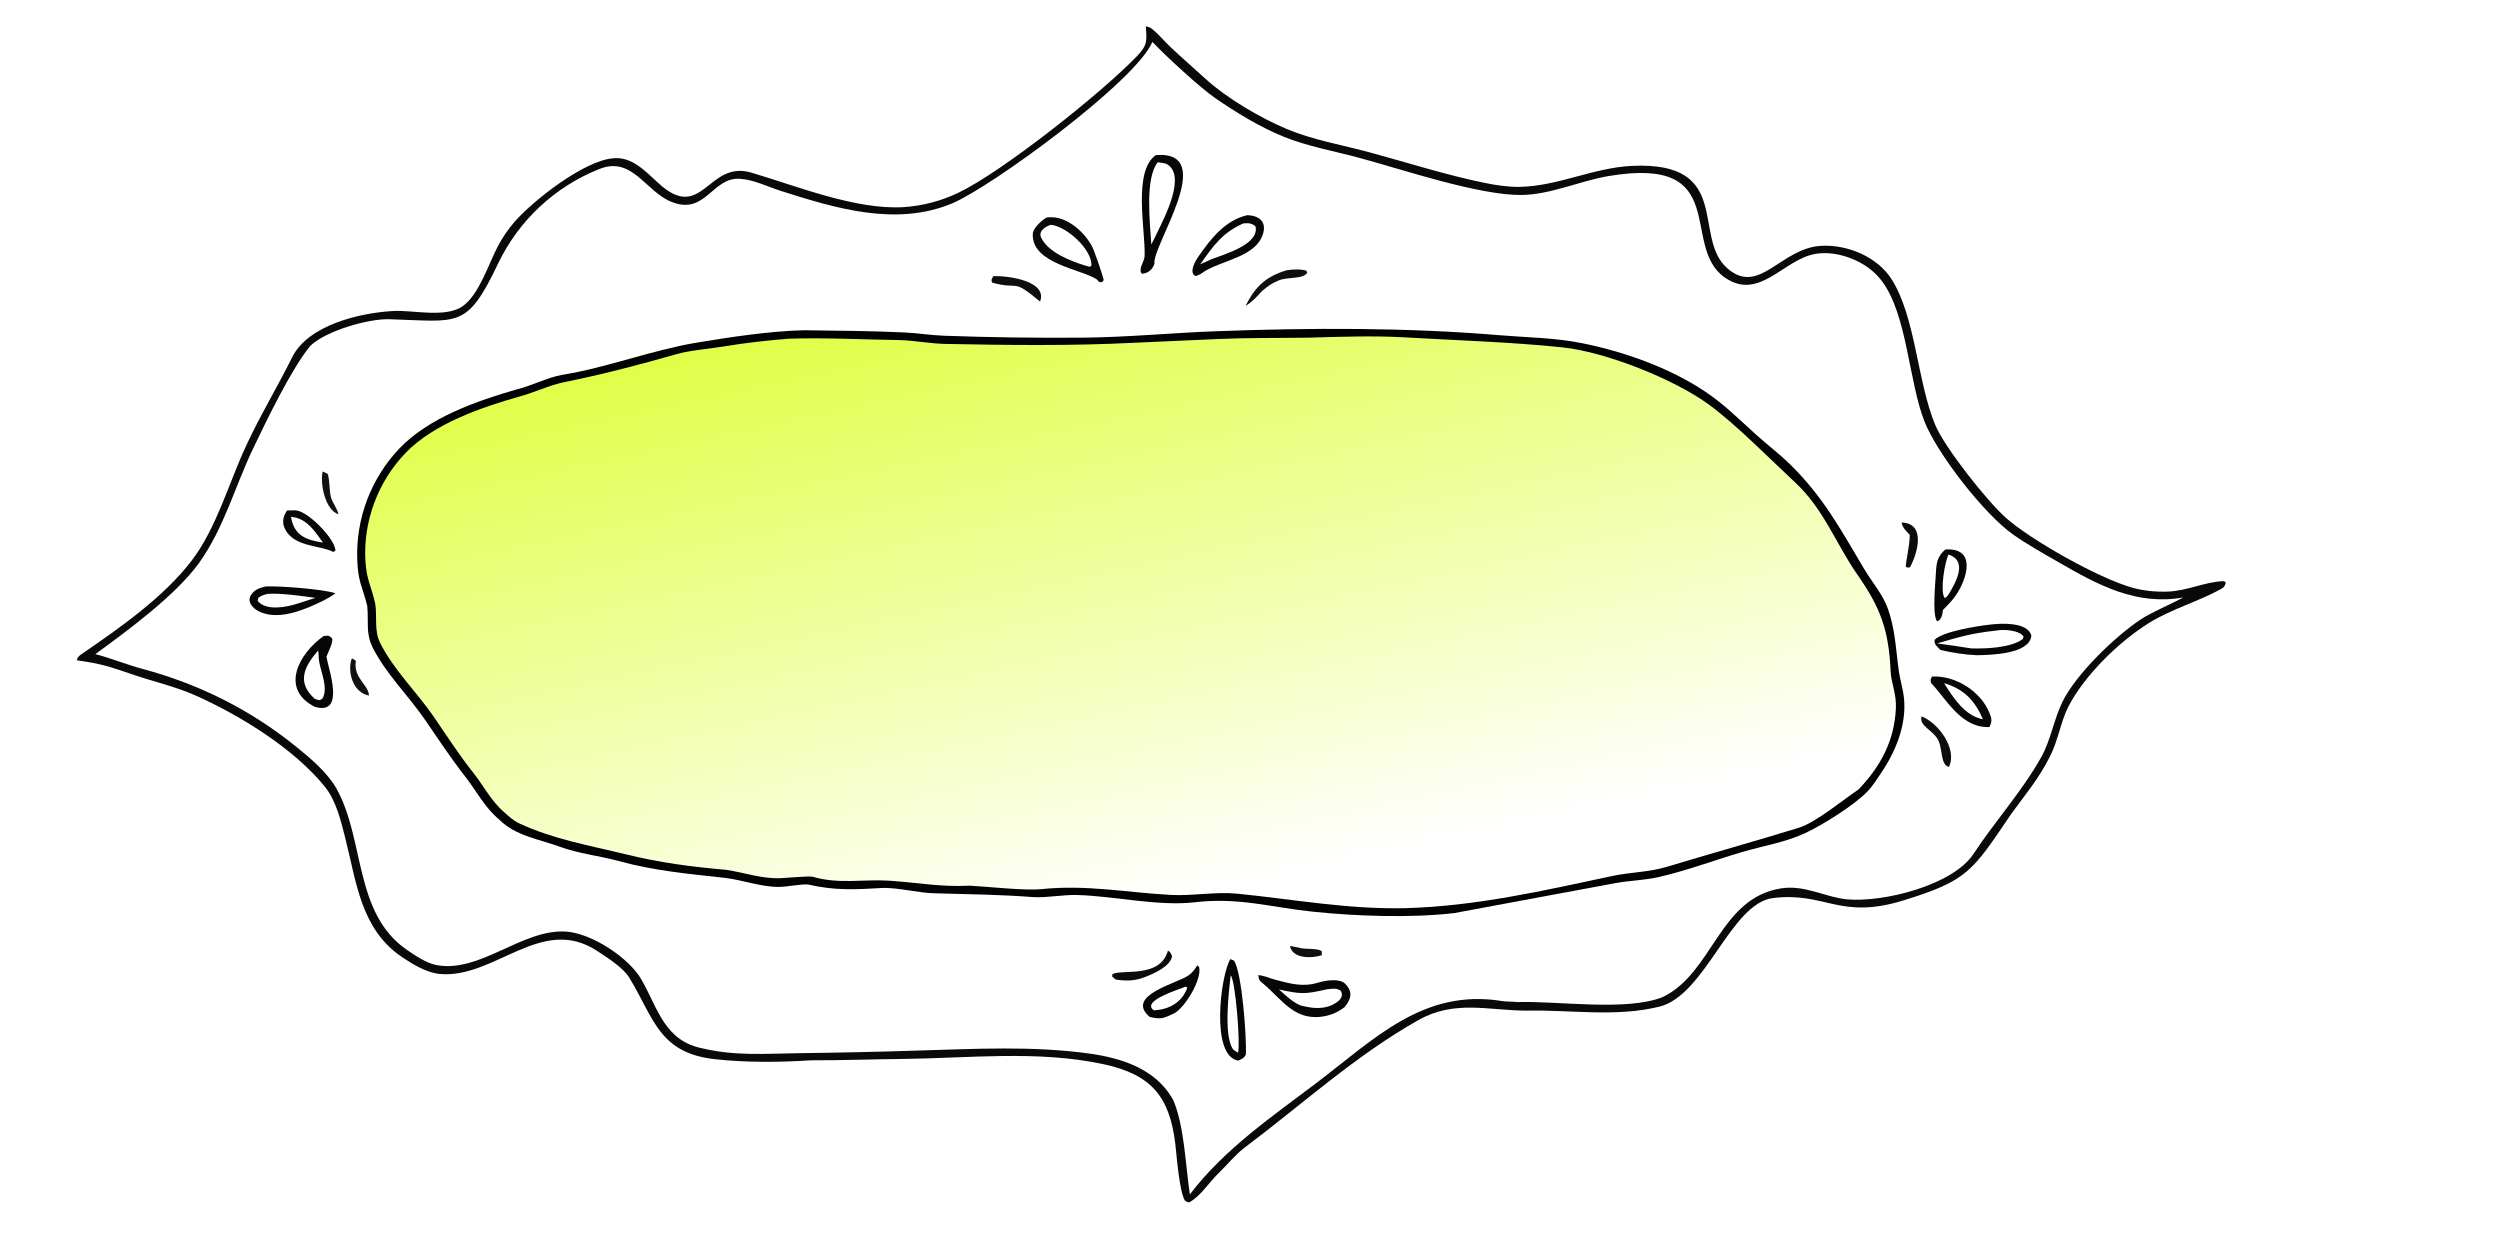
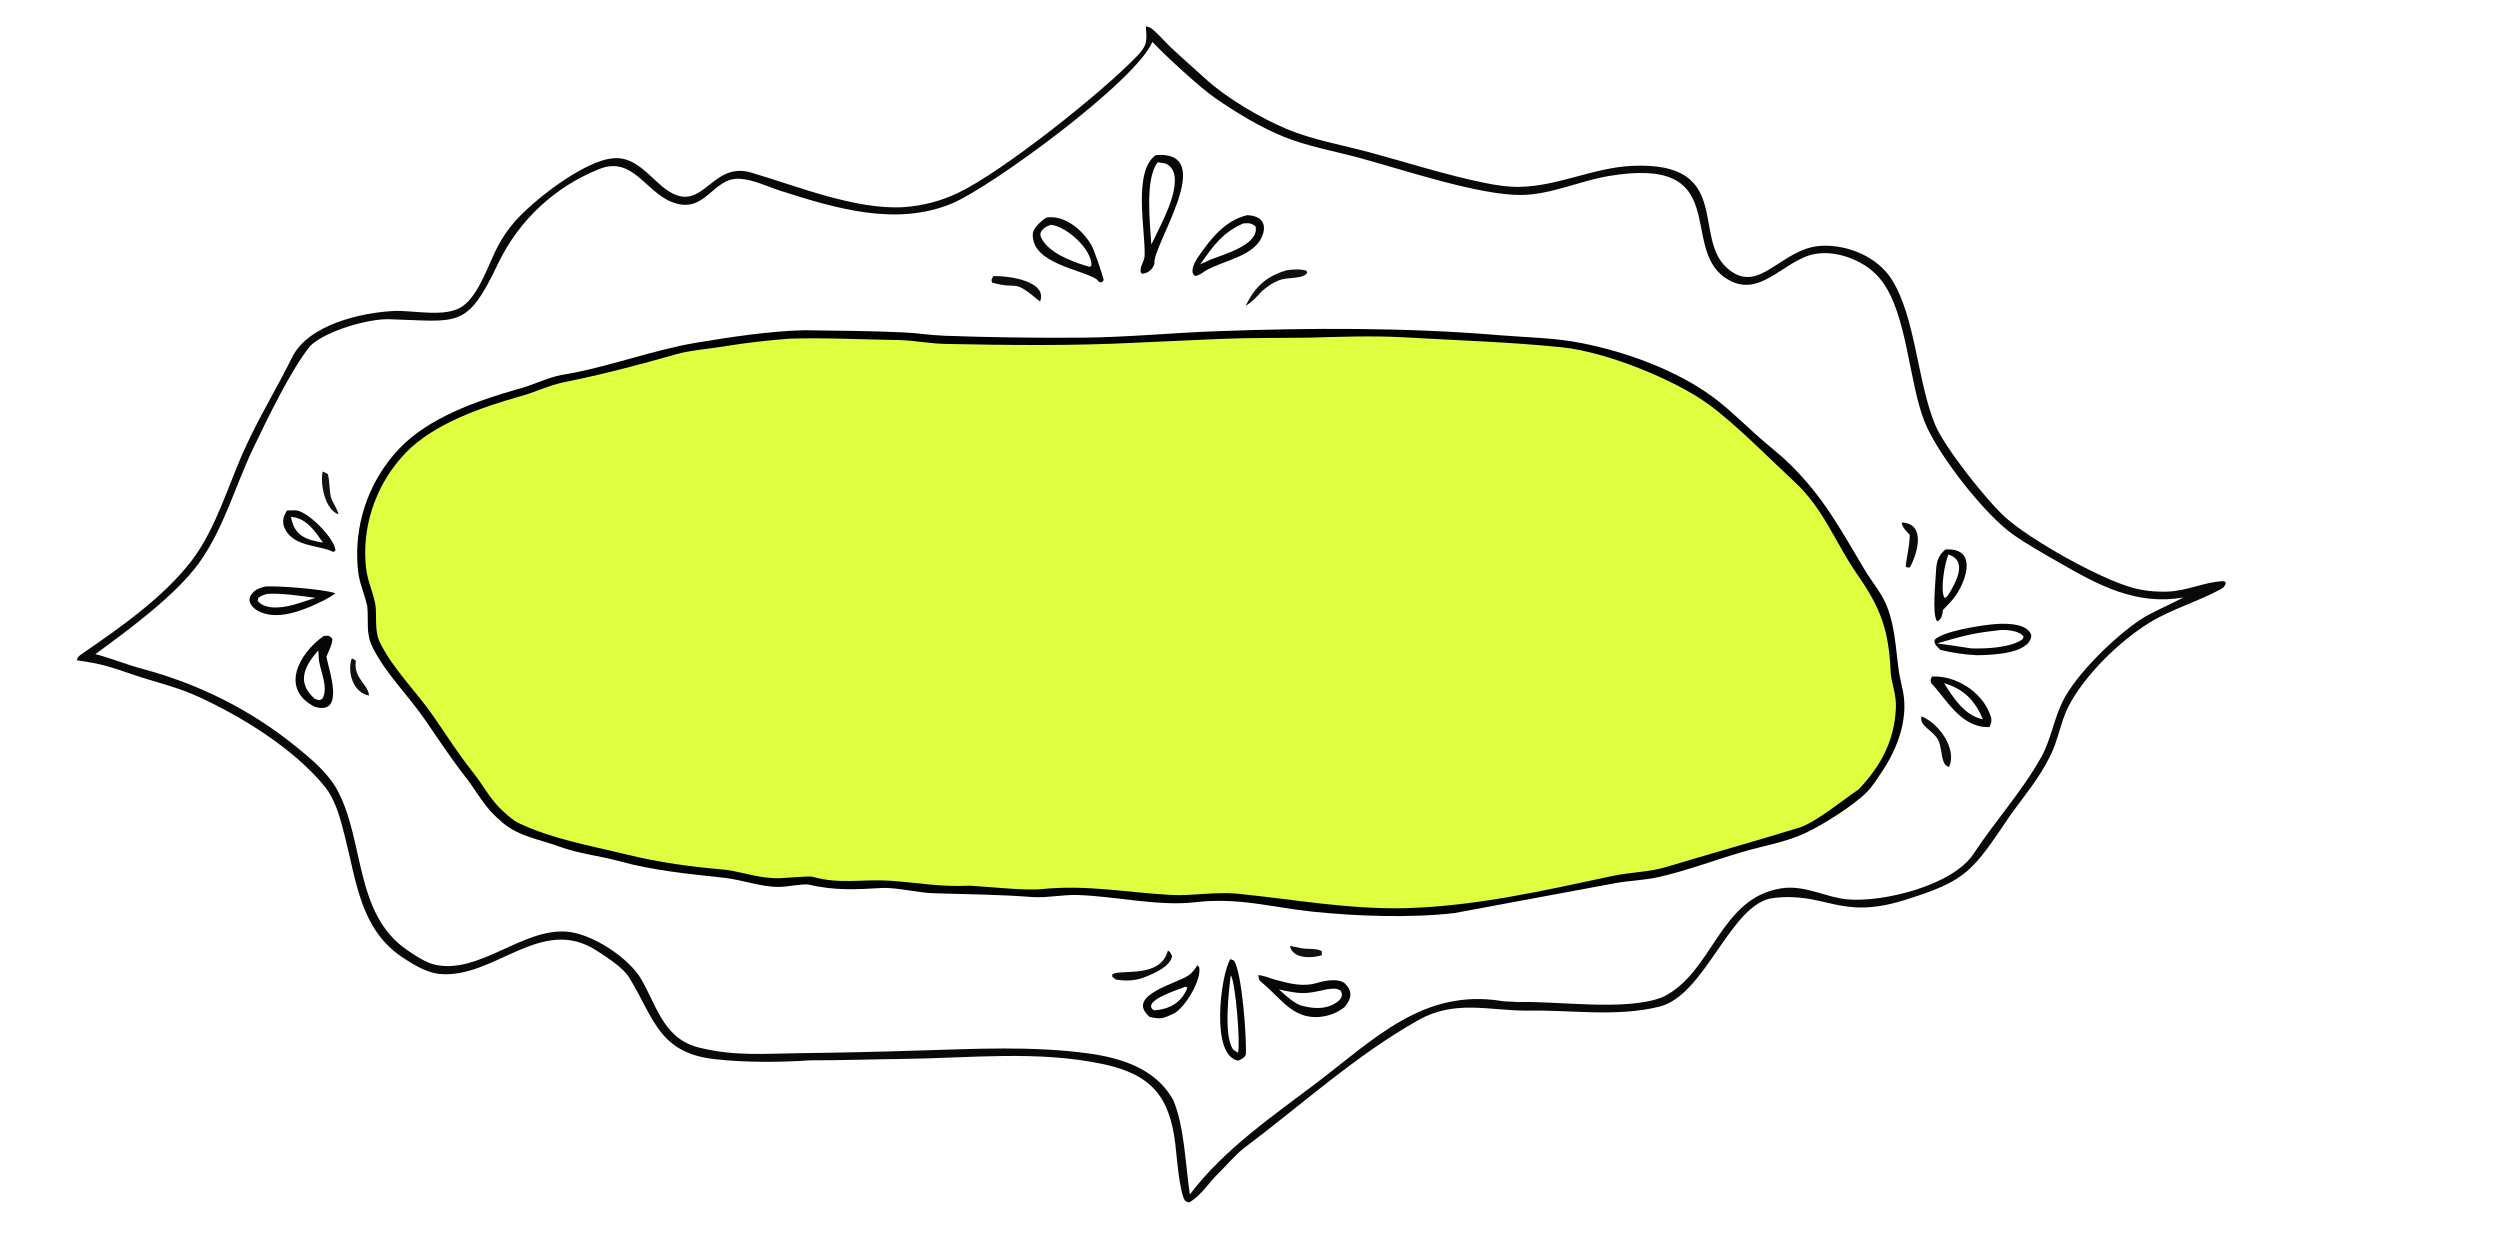
<svg xmlns="http://www.w3.org/2000/svg" preserveAspectRatio="none" overflow="visible" style="display: block;" width="190.719" height="96.039" viewBox="0 0 190.719 96.039" fill="none">
  <g id="Untitled - 5 November 2026 20.25.56 2 12 [Vectorized]">
    <path id="Vector" d="M87.413 2.01C87.61 2.038 87.773 2.11 87.928 2.238C88.423 2.648 88.853 3.172 89.323 3.615C90.194 4.437 91.103 5.226 91.989 6.033C93.594 7.495 96.144 8.992 98.148 9.836C100.127 10.67 102.401 11.059 104.476 11.62C107.375 12.402 110.285 13.345 113.225 13.945C114.111 14.126 115.019 14.271 115.926 14.255C118.86 14.205 121.57 12.782 124.54 12.652C132.207 12.318 129.087 18.061 131.743 20.439C134.2 22.64 135.841 18.907 138.951 18.752C140.949 18.652 143.208 19.581 144.307 21.305C146.14 24.183 146.265 29.134 147.633 32.416C148.351 34.139 151.577 38.207 152.986 39.469C154.933 41.211 160.101 44.105 162.637 44.823C163.534 45.078 164.468 45.164 165.398 45.13C166.836 45.077 168.166 44.404 169.556 44.338C169.7 44.331 169.697 44.351 169.802 44.447C169.749 44.659 169.686 44.795 169.475 44.913C167.736 45.885 165.661 46.461 163.967 47.509C161.687 48.918 159.012 51.516 157.783 53.921C157.219 55.025 156.99 56.546 156.402 57.674C155.549 59.401 154.485 60.639 153.416 62.113C150.444 66.51 150.096 67.173 145.239 68.681C140.327 70.207 139.278 68.022 135.268 68.509C132.017 68.904 130.116 75.928 126.586 76.796C123.288 77.608 119.891 77.032 116.518 77.099C113.621 77.109 111.011 76.244 108.22 77.813C103.452 80.493 99.325 84.261 94.956 87.544C94.245 88.078 93.597 88.886 92.96 89.501C92.232 90.204 91.646 91.177 90.791 91.689C90.647 91.779 90.492 91.647 90.392 91.584C89.968 90.884 89.772 88.236 89.661 87.264C89.224 83.645 87.826 81.968 84.175 81.183C79.174 80.107 73.891 80.731 68.818 80.785C66.496 80.809 64.17 80.895 61.846 80.889C59.443 81.047 56.952 81.061 54.599 80.811C50.275 80.353 49.922 77.742 48.002 74.576C47.542 73.817 46.309 73.038 45.519 72.523C41.292 69.769 37.715 74.7 33.517 74.3C32.571 74.206 31.535 73.592 30.716 73.046C27.513 70.914 27.201 67.307 26.323 63.869C26.002 62.609 25.647 61.084 24.769 60C22.434 57.117 18.347 54.594 14.979 53.083C13.411 52.38 11.829 52.032 10.268 51.504C8.358 50.858 7.824 50.651 5.856 50.371C5.902 50.161 6.019 50.041 6.204 49.913C9.117 47.913 12.471 45.584 14.629 42.759C16.518 40.285 17.448 36.857 18.755 34.055C19.829 31.714 21.142 29.572 22.288 27.255C23.516 24.774 27.52 23.853 30.032 23.724C31.518 23.647 34.057 24.286 35.341 23.327C36.572 22.407 37.275 20.134 37.969 18.804C38.323 18.131 38.753 17.501 39.251 16.927C40.609 15.355 44.539 12.247 46.77 12.077C48.207 11.916 49.242 13.077 50.237 13.978C53.586 17.054 53.989 12.182 57.321 13.169C60.815 14.203 65.267 16.018 68.925 15.802C70.383 15.707 71.808 15.333 73.124 14.698C76.437 13.117 84.02 7.118 86.756 4.263C87.578 3.405 87.478 3.067 87.413 2.01ZM7.275 49.901C8.494 50.219 9.685 50.711 10.851 51.023C15.216 52.19 19.172 54.175 22.674 57.029C23.752 57.908 24.94 58.902 25.655 60.135C27.851 64.031 26.973 69.656 31.037 72.46C31.663 72.891 32.514 73.467 33.269 73.616C36.612 74.276 39.843 70.84 43.202 71.07C45.16 71.204 48.007 73.083 48.951 74.753C50.215 76.99 50.706 79.433 53.655 79.991C56.138 80.569 58.39 80.38 60.918 80.345C63.96 80.309 67.001 80.242 70.042 80.144C74.369 80.018 78.775 79.775 83.073 80.369C85.518 80.707 88.072 81.506 89.409 83.757C89.443 83.814 89.476 83.873 89.507 83.933C90.349 85.875 90.443 88.943 90.772 91.12C93.401 87.645 97.191 85.073 100.39 82.646C104.872 79.244 108.588 75.395 114.578 76.366C114.923 76.422 115.389 76.4 115.746 76.446C118.791 76.342 124.044 77.168 126.823 76.073C130.7 74.223 131.136 68.507 135.896 67.769C137.698 67.489 139.29 68.466 140.929 68.611C143.664 68.853 148.968 67.549 150.557 65.135C152.209 62.625 154.26 60.372 155.723 57.756C156.443 56.473 156.693 54.854 157.344 53.529C158.392 51.404 161.335 48.58 163.267 47.282C164.118 46.711 165.604 46.101 166.558 45.578C162.978 46.212 160.078 44.641 157.072 42.907C155.888 42.224 154.684 41.556 153.564 40.77C151.383 39.238 147.771 34.605 146.807 32.139C145.606 29.072 145.497 23.996 143.557 21.433C142.962 20.647 142.178 20.104 141.273 19.737C140.411 19.388 139.432 19.213 138.508 19.367C136.046 19.776 134.224 23.006 131.58 21.17C128.126 18.771 132.179 11.82 122.684 13.437C120.516 13.806 118.297 14.844 116.096 14.874C112.855 14.918 107.021 12.938 103.706 12.044C101.806 11.531 99.773 11.171 97.948 10.438C96.16 9.72 94.233 8.547 92.654 7.446C91.521 6.655 88.992 4.334 88.003 3.286C87.952 3.232 87.973 3.252 87.908 3.202C86.664 6.192 75.606 14.288 72.602 15.531C68.35 17.292 63.746 15.896 59.575 14.566C58.57 14.246 57.47 13.693 56.413 13.638C54.311 13.53 53.814 16.463 51.202 15.39C49.217 14.575 48.218 11.874 45.703 12.902C42.329 14.246 39.584 16.808 38.01 20.081C35.6 25.148 35.016 24.504 29.67 24.353C28.126 24.309 24.848 25.227 23.651 26.406C22.198 28.205 20.357 32.031 19.326 34.181C17.91 37.134 17.1 40.271 15.172 42.967C13.363 45.448 9.767 48.081 7.275 49.901Z" fill="black" fill-opacity="0.961" />
    <path id="Vector_2" d="M61.318 25.193C63.871 25.231 66.455 25.238 69.005 25.362C70.012 25.411 71.013 25.576 72.021 25.612C75.506 25.739 79.042 25.787 82.53 25.76C85.954 25.734 89.404 25.392 92.826 25.267C100.019 25.003 107.28 24.977 114.454 25.577C116.538 25.752 118.58 25.76 120.642 26.171C123.863 26.814 127.338 28.04 130.077 29.869C131.529 30.839 132.69 32.006 133.974 33.165C134.823 33.931 135.74 34.619 136.557 35.42C139.114 37.929 140.438 40.424 142.234 43.439C142.811 44.408 143.614 45.322 144.003 46.386C144.569 47.935 144.62 49.438 144.835 51.04C144.911 51.613 145.063 52.179 145.174 52.746C145.595 54.898 144.733 57.145 143.548 58.903C143.21 59.405 142.871 59.958 142.451 60.392C141.456 61.424 139.03 62.945 137.724 63.551C136.174 64.272 134.472 64.533 132.844 65.016C130.73 65.642 128.657 66.428 126.502 66.915C125.43 67.158 124.322 67.172 123.244 67.37L110.931 69.659C107.601 70.04 103.552 69.9 100.196 69.555C96.994 69.226 94.5 68.436 91.15 68.831C88.379 69.158 85.003 68.357 82.188 68.278C81.079 68.247 79.977 68.489 78.868 68.441C76.375 68.248 73.901 68.218 71.407 68.15C70.181 68.154 68.431 67.676 67.26 67.744C65.215 67.863 63.709 67.946 61.681 67.484C61.319 67.401 59.967 67.663 59.466 67.659C58.06 67.68 56.643 67.119 55.265 66.967C52.485 66.661 49.909 66.429 47.193 65.685C45.701 65.277 44.176 65.136 42.666 64.582C41.091 64.003 39.322 63.773 38.069 62.51C36.968 61.592 36.343 60.331 35.495 59.249C34.359 57.801 33.412 56.337 32.371 54.835C31.119 53.028 29.424 51.378 28.434 49.402C27.878 48.291 28.137 47.377 28.015 46.217C27.648 44.763 27.307 44.376 27.255 42.717C27.137 39.574 28.289 36.516 30.452 34.232C32.696 31.86 36.399 30.57 39.47 29.693C40.547 29.431 41.779 28.796 42.856 28.603C46.298 28.047 49.729 26.712 53.109 26.147C55.704 25.713 58.724 25.257 61.318 25.193Z" fill="black" />
-     <path id="Vector_3" d="M99.883 25.758C102.049 25.692 104.842 25.603 106.978 25.727C110.888 25.954 115.367 26.094 119.218 26.502C122.513 26.85 127.764 28.942 130.404 30.89C132.491 32.431 134.999 34.991 136.947 36.804C139.106 38.794 140.09 41.535 141.68 43.814C143.477 46.387 144.093 48.064 144.235 51.271C144.283 52.128 144.685 52.936 144.633 54.04C144.516 56.514 143.483 58.436 141.797 60.215C140.648 60.983 138.517 62.751 137.25 63.141C133.926 64.164 130.493 65.12 127.16 66.128C125.811 66.536 124.361 66.538 123.024 66.823C117.804 67.936 112.588 69.136 107.233 69.281C102.87 69.388 98.698 68.608 94.397 68.177C92.743 68.011 90.967 68.362 89.33 68.273C85.91 68.086 82.898 67.474 79.458 67.829C78.192 67.959 75.346 67.637 73.981 67.566C71.752 67.68 70.033 67.334 67.854 67.187C65.875 67.054 64.02 67.476 61.999 66.887C61.752 66.815 59.98 66.977 59.565 66.993C58.081 67.052 56.84 66.573 55.393 66.357C52.71 66.121 50.374 65.819 47.749 65.176C45.007 64.504 42.167 64.021 39.576 62.796C39.18 62.609 38.798 62.268 38.474 61.971C37.477 61.128 36.898 59.947 36.117 58.966C34.993 57.556 34.087 56.125 33.073 54.653C31.782 52.78 30.008 51.082 28.991 49.029C28.535 48.108 28.776 47.044 28.628 46.068C28.316 44.657 27.952 44.25 27.873 42.722C27.718 39.719 28.855 36.719 30.934 34.559C33.084 32.324 36.686 31.09 39.614 30.254C40.701 29.971 41.923 29.379 43.013 29.16C45.935 28.573 48.757 27.831 51.618 27.015C52.673 26.714 54.161 26.608 55.265 26.422C56.873 26.152 58.574 25.963 60.202 25.837C63.05 25.748 65.94 25.908 68.791 25.948C69.89 26 71.037 26.216 72.132 26.237C76.985 26.331 81.721 26.394 86.57 26.146L92.917 25.862C95.117 25.762 97.646 25.792 99.883 25.758Z" fill="url(#paint0_linear_0_126)" />
+     <path id="Vector_3" d="M99.883 25.758C102.049 25.692 104.842 25.603 106.978 25.727C110.888 25.954 115.367 26.094 119.218 26.502C122.513 26.85 127.764 28.942 130.404 30.89C132.491 32.431 134.999 34.991 136.947 36.804C139.106 38.794 140.09 41.535 141.68 43.814C143.477 46.387 144.093 48.064 144.235 51.271C144.283 52.128 144.685 52.936 144.633 54.04C144.516 56.514 143.483 58.436 141.797 60.215C140.648 60.983 138.517 62.751 137.25 63.141C133.926 64.164 130.493 65.12 127.16 66.128C125.811 66.536 124.361 66.538 123.024 66.823C117.804 67.936 112.588 69.136 107.233 69.281C102.87 69.388 98.698 68.608 94.397 68.177C92.743 68.011 90.967 68.362 89.33 68.273C85.91 68.086 82.898 67.474 79.458 67.829C78.192 67.959 75.346 67.637 73.981 67.566C71.752 67.68 70.033 67.334 67.854 67.187C65.875 67.054 64.02 67.476 61.999 66.887C61.752 66.815 59.98 66.977 59.565 66.993C58.081 67.052 56.84 66.573 55.393 66.357C52.71 66.121 50.374 65.819 47.749 65.176C45.007 64.504 42.167 64.021 39.576 62.796C39.18 62.609 38.798 62.268 38.474 61.971C37.477 61.128 36.898 59.947 36.117 58.966C34.993 57.556 34.087 56.125 33.073 54.653C31.782 52.78 30.008 51.082 28.991 49.029C28.535 48.108 28.776 47.044 28.628 46.068C28.316 44.657 27.952 44.25 27.873 42.722C27.718 39.719 28.855 36.719 30.934 34.559C33.084 32.324 36.686 31.09 39.614 30.254C40.701 29.971 41.923 29.379 43.013 29.16C45.935 28.573 48.757 27.831 51.618 27.015C52.673 26.714 54.161 26.608 55.265 26.422C56.873 26.152 58.574 25.963 60.202 25.837C63.05 25.748 65.94 25.908 68.791 25.948C69.89 26 71.037 26.216 72.132 26.237C76.985 26.331 81.721 26.394 86.57 26.146L92.917 25.862C95.117 25.762 97.646 25.792 99.883 25.758Z" fill="#DFFE40" />
    <path id="Vector_4" d="M88.178 11.832C92.996 11.453 87.876 18.744 88.072 20.108C87.95 20.546 87.562 20.87 87.112 20.884L87.024 20.762C86.938 20.303 87.305 19.959 87.321 19.509C87.391 17.601 86.404 13.05 88.178 11.832ZM87.831 18.645C87.976 18.363 88.166 18.017 88.286 17.731C88.788 16.674 90.564 13.363 88.994 12.508C88.895 12.454 88.462 12.396 88.323 12.377C87.332 13.61 87.732 17.016 87.831 18.645Z" fill="black" fill-opacity="0.973" />
    <path id="Vector_5" d="M79.834 16.593C79.961 16.578 80.089 16.571 80.217 16.573C81.079 16.576 81.906 17.105 82.495 17.701C82.796 18.006 83.057 18.349 83.27 18.721C83.477 19.089 84.054 20.79 84.189 21.307C84.215 21.409 84.132 21.459 84.061 21.529C83.794 21.512 83.896 21.558 83.686 21.327C82.559 20.535 78.651 20.133 78.791 17.818C78.816 17.396 79.478 16.805 79.834 16.593ZM82.763 20.252L83.144 20.355L83.263 20.26C83.317 19.05 81.409 17.287 80.174 17.149C79.769 17.273 79.186 17.617 79.427 18.125C79.961 19.252 81.647 19.902 82.763 20.252Z" fill="black" fill-opacity="0.961" />
    <path id="Vector_6" d="M151.74 47.658C152.593 47.545 154.726 47.423 154.967 48.504C154.819 49.904 151.894 49.963 150.839 49.986C149.874 49.947 148.979 49.799 148.04 49.588C147.806 49.356 147.518 49.15 147.588 48.811C148.198 48.173 150.842 47.758 151.74 47.658ZM147.775 49.084C148.624 49.205 149.525 49.319 150.366 49.464C151.458 49.501 153.41 49.426 154.309 48.755L154.379 48.567C154.064 48.071 152.843 47.993 152.312 48.101C150.37 48.317 149.63 48.551 147.775 49.084Z" fill="black" fill-opacity="0.973" />
    <path id="Vector_7" d="M95.986 74.394C96.362 74.397 96.911 74.646 97.274 74.738C98.394 75.037 99.395 75.32 100.532 74.968C101.103 74.792 102.188 74.614 102.617 75.046C103.255 75.689 103.046 76.252 102.582 76.823C102.154 77.165 101.65 77.401 101.113 77.511C98.784 77.994 97.795 76.228 96.366 75.044C96.021 74.758 96.068 74.787 95.986 74.394ZM97.572 75.484C98.084 75.941 98.585 76.437 99.223 76.704C100.113 76.934 101.015 77.046 101.837 76.551C102.223 76.319 102.524 76.027 102.287 75.581C101.971 75.358 101.578 75.42 101.209 75.477C99.541 75.855 99.258 75.85 97.572 75.484Z" fill="black" fill-opacity="0.976" />
    <path id="Vector_8" d="M95.158 16.413C96.039 16.454 96.644 16.887 96.349 17.85C95.824 19.563 93.328 19.841 91.932 20.673C91.693 20.834 91.458 21.031 91.175 21.049C90.689 20.772 91.187 19.91 91.423 19.572C92.371 18.209 93.462 16.801 95.158 16.413ZM91.562 20.164L92.403 19.783C93.389 19.396 96.096 18.65 95.78 17.272C95.48 17.005 95.245 17.017 94.851 17.042C93.239 17.762 92.569 18.743 91.562 20.164Z" fill="black" fill-opacity="0.973" />
    <path id="Vector_9" d="M24.675 48.53C25.021 48.463 25.128 48.475 25.35 48.718C25.384 49.111 25.065 49.687 24.901 50.1C25.05 51.021 26.399 54.637 24.003 53.916C21.325 52.545 22.82 49.85 24.675 48.53ZM24.003 53.305C24.391 53.428 24.285 53.461 24.579 53.318C25.083 52.548 24.471 51.263 24.341 50.436C24.301 50.185 24.312 49.824 24.273 49.622C23.22 50.835 22.6 52.042 24.003 53.305Z" fill="black" fill-opacity="0.973" />
    <path id="Vector_10" d="M93.859 73.168L94.13 73.276C94.75 74.12 95.121 79.281 95.041 80.468C94.841 80.782 94.842 80.712 94.471 80.912C92.318 80.597 93.119 74.38 93.859 73.168ZM94.445 80.309C94.641 79.692 94.252 74.822 93.891 74.401C93.74 75.638 93.353 78.892 94.029 80.001C94.089 80.099 94.333 80.245 94.445 80.309Z" fill="black" fill-opacity="0.976" />
    <path id="Vector_11" d="M20.255 44.74C21.247 44.685 24.61 44.933 25.594 45.258C25.003 45.7 24.298 46.002 23.628 46.3C23.436 46.378 23.242 46.452 23.046 46.522C22.011 46.894 20.809 47.143 19.767 46.65C19.334 46.445 18.815 45.932 19.135 45.414C19.404 44.978 19.778 44.863 20.255 44.74ZM22.735 46.035L24.069 45.609C23.028 45.47 21.428 45.231 20.427 45.306C20.165 45.364 19.891 45.433 19.694 45.635L19.661 45.845C20.309 46.637 21.881 46.319 22.735 46.035Z" fill="black" fill-opacity="0.976" />
    <path id="Vector_12" d="M147.379 51.612C149.141 51.51 151.11 52.713 151.781 54.409C151.956 54.853 151.98 55.029 151.772 55.465C151.698 55.467 151.624 55.468 151.551 55.466C149.539 55.411 148.455 53.294 147.323 52.114C147.258 51.808 147.253 51.937 147.379 51.612ZM151.275 54.872C150.647 53.428 149.833 52.574 148.307 52.114C149.01 53.226 149.873 54.601 151.275 54.872Z" fill="black" fill-opacity="0.969" />
    <path id="Vector_13" d="M148.408 41.921C148.444 41.918 148.478 41.915 148.514 41.914C151.046 41.826 149.86 44.745 148.89 45.826C148.67 46.071 148.454 46.303 148.222 46.535C148.176 46.867 148.141 47.211 147.823 47.392L147.737 47.34C147.403 46.715 147.658 44.413 147.691 43.612C147.723 42.879 147.851 42.388 148.408 41.921ZM148.693 45.28C149.213 44.413 150.137 42.776 148.642 42.304C148.36 42.922 147.987 45.058 148.347 45.622C148.554 45.523 148.562 45.48 148.693 45.28Z" fill="black" fill-opacity="0.973" />
    <path id="Vector_14" d="M91.338 73.644L91.472 73.759C91.734 74.674 90.376 76.928 89.539 77.322C88.739 77.698 88.579 77.777 87.711 77.581C85.774 75.943 89.841 75.011 90.667 74.412C90.986 74.181 91.126 73.974 91.338 73.644ZM88.024 77.074C89.179 77.02 90.16 76.485 90.581 75.353L90.449 75.266C89.993 75.471 87.006 76.355 88.024 77.074Z" fill="black" fill-opacity="0.98" />
    <path id="Vector_15" d="M21.902 38.942C22.082 38.932 22.283 38.944 22.46 38.931C23.409 38.859 25.628 41.178 25.584 42.012L25.42 42.106C24.433 41.566 22.288 41.77 21.678 40.206C21.504 39.76 21.641 39.315 21.902 38.942ZM24.64 41.393C24.061 40.58 23.452 39.623 22.386 39.452C22.324 39.442 22.262 39.434 22.199 39.427C22.43 40.827 23.297 41.19 24.64 41.393Z" fill="black" fill-opacity="0.965" />
    <path id="Vector_16" d="M89.099 72.52C89.309 72.638 89.289 72.692 89.417 72.927C89.305 73.734 87.986 74.294 87.293 74.558C86.553 74.839 85.908 74.844 85.137 74.732C85.003 74.654 84.957 74.598 84.843 74.495L84.863 74.315C85.616 73.918 88.511 74.658 89.099 72.52Z" fill="black" fill-opacity="0.953" />
    <path id="Vector_17" d="M98.202 20.608C98.642 20.553 99.235 20.51 99.657 20.651L99.725 20.798C99.454 21.323 98.237 21.095 97.529 21.401C96.913 21.668 96.791 21.793 96.278 22.201C95.836 22.674 95.578 22.988 95.028 23.335C95.725 21.881 96.62 21.049 98.202 20.608Z" fill="black" fill-opacity="0.941" />
    <path id="Vector_18" d="M75.769 21.069C76.82 21.015 79.955 21.413 79.345 23.008C77.134 21.159 77.863 22.161 75.688 21.56C75.608 21.296 75.626 21.391 75.769 21.069Z" fill="black" fill-opacity="0.949" />
    <path id="Vector_19" d="M146.597 54.65C147.873 55.147 149.336 57.127 148.684 58.502C148.059 58.392 148.18 57.199 147.905 56.552C147.545 55.708 146.35 55.397 146.597 54.65Z" fill="black" fill-opacity="0.945" />
    <path id="Vector_20" d="M145.077 39.86C146.955 39.928 146.281 42.226 145.706 43.281C145.536 43.309 145.548 43.306 145.388 43.239C145.372 42.886 145.683 41.69 145.691 40.812C145.45 40.536 145.089 40.205 145.077 39.86Z" fill="black" fill-opacity="0.953" />
    <path id="Vector_21" d="M26.835 50.231C27.001 50.284 27.02 50.311 27.148 50.42C26.946 51.759 28.093 52.182 28.152 53.06C26.967 52.867 26.459 51.296 26.835 50.231Z" fill="black" fill-opacity="0.933" />
    <path id="Vector_22" d="M24.617 35.971C24.727 36.014 24.886 36.097 24.997 36.151C25.162 36.601 25.116 37.453 25.245 37.917C25.376 38.383 25.685 38.713 25.829 39.236C24.802 38.922 24.4 36.879 24.617 35.971Z" fill="black" fill-opacity="0.929" />
    <path id="Vector_23" d="M98.407 72.171C98.609 72.183 99.037 72.289 99.259 72.335C99.676 72.421 100.548 72.332 100.835 72.567L100.838 72.874C100.736 72.902 100.633 72.927 100.53 72.95C99.817 73.108 98.59 73.066 98.407 72.171Z" fill="black" fill-opacity="0.941" />
  </g>
-   <defs>
-     <linearGradient id="paint0_linear_0_126" x1="75.654" y1="19.931" x2="86.248" y2="69.291" gradientUnits="userSpaceOnUse">
-       <stop stop-color="#DFFE40" />
-       <stop offset="1" stop-color="white" />
-     </linearGradient>
-   </defs>
</svg>
